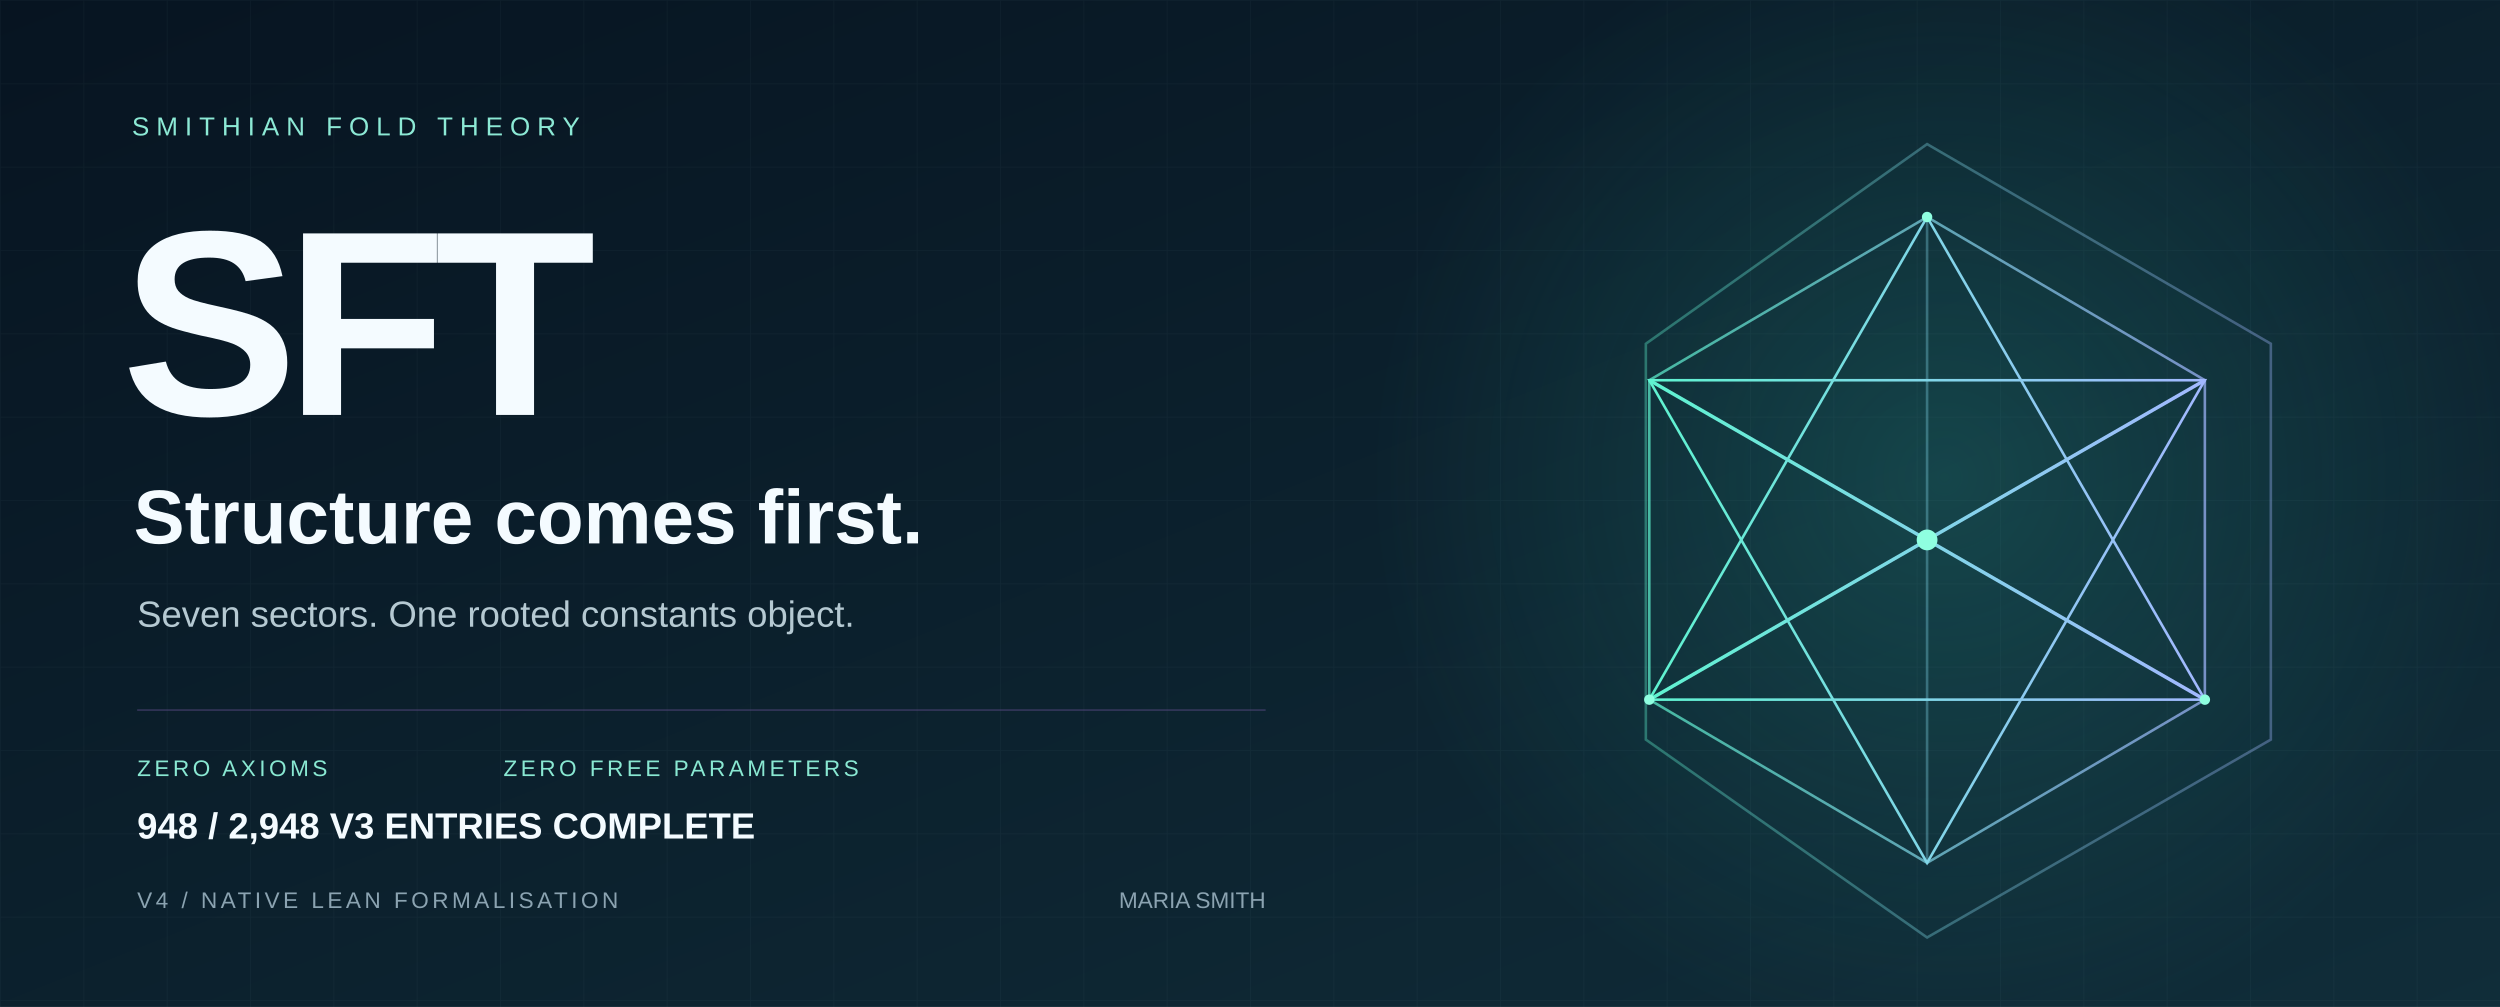
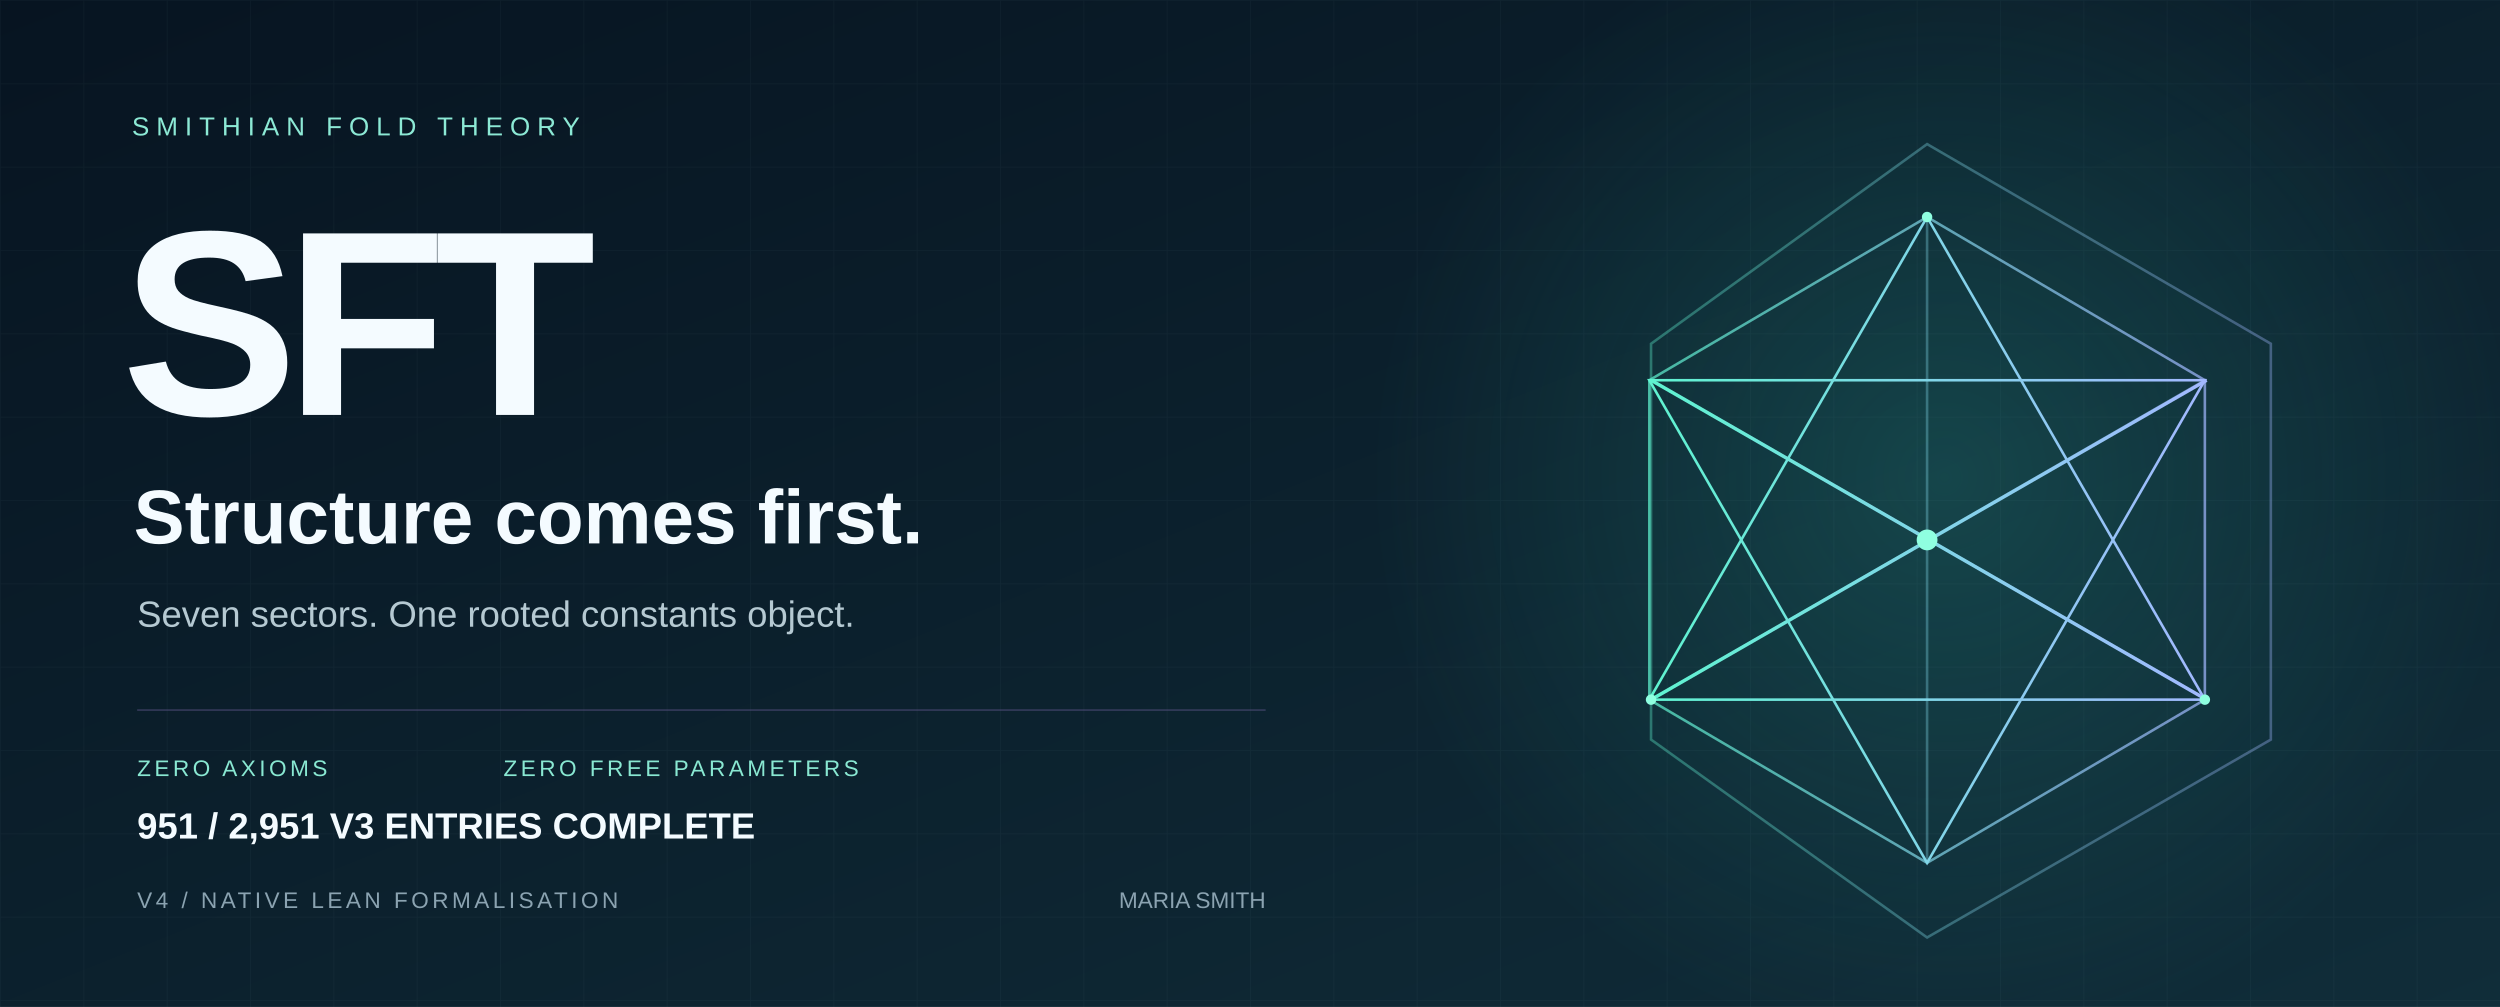
<svg xmlns="http://www.w3.org/2000/svg" width="1440" height="580" viewBox="0 0 1440 580" role="img" aria-labelledby="title desc">
  <defs>
    <linearGradient id="bg" x2="1" y2="1">
      <stop stop-color="#071421" />
      <stop offset="1" stop-color="#102d39" />
    </linearGradient>
    <linearGradient id="edge">
      <stop stop-color="#5ff3d0" />
      <stop offset="1" stop-color="#a2b8ff" />
    </linearGradient>
    <radialGradient id="glow">
      <stop stop-color="#36ccb4" stop-opacity=".2" />
      <stop offset="1" stop-color="#36ccb4" stop-opacity="0" />
    </radialGradient>
    <pattern id="grid" width="48" height="48" patternUnits="userSpaceOnUse">
      <path d="M48 0H0V48" fill="none" stroke="#c6eee7" stroke-opacity=".035" />
    </pattern>
  </defs>
  <path fill="url(#bg)" d="M0 0h1440v580H0z" />
  <path fill="url(#grid)" d="M0 0h1440v580H0z" />
  <circle cx="1120" cy="275" r="330" fill="url(#glow)" />
  <g fill="none" stroke="url(#edge)" stroke-width="1.5">
-     <path d="M1110 83 1308 198 1308 426 1110 540 948 426 948 198Z" opacity=".36" />
+     <path d="M1110 83 1308 198 1308 426 1110 540 951 426 951 198Z" opacity=".36" />
    <path d="m1110 125 160 94v184l-160 94-160-94V219Z" opacity=".7" />
-     <path d="m1110 125 0 372M950 219l320 184M1270 219 950 403" opacity=".35" />
+     <path d="m1110 125 0 372M951 219l320 184M1270 219 951 403" opacity=".35" />
    <path d="m1110 125 160 278-320 0Z" />
    <path d="m1110 497 160-278-320 0Z" />
-     <path d="m950 219 160 92 160-92M950 403l160-92 160 92" stroke-width="2" />
+     <path d="m951 219 160 92 160-92M951 403l160-92 160 92" stroke-width="2" />
  </g>
  <circle cx="1110" cy="311" r="6" fill="#8fffe0" />
  <g fill="#8fffe0">
    <circle cx="1110" cy="125" r="3" />
-     <circle cx="950" cy="403" r="3" />
+     <circle cx="951" cy="403" r="3" />
    <circle cx="1270" cy="403" r="3" />
  </g>
  <g font-family="Arial, Helvetica, sans-serif">
    <text x="76" y="78" fill="#8ce9d5" font-size="15" letter-spacing="4">SMITHIAN FOLD THEORY</text>
    <text x="70" y="239" fill="#f4fbff" font-weight="700" font-size="152" letter-spacing="-7">SFT</text>
    <text x="77" y="313" fill="#f4fbff" font-size="44" font-weight="600">Structure comes first.</text>
    <text x="79" y="361" fill="#b5c9d2" font-size="21">Seven sectors. One rooted constants object.</text>
-     <path d="M79 409H729" stroke="#594882" stroke-opacity=".5" />
+     <path d="M79 409H729" stroke="#595182" stroke-opacity=".5" />
    <text x="79" y="447" fill="#89e8d2" font-size="13" letter-spacing="2">ZERO AXIOMS</text>
    <text x="290" y="447" fill="#89e8d2" font-size="13" letter-spacing="2">ZERO FREE PARAMETERS</text>
    <text x="79" y="523" fill="#8ba3b1" font-size="13" letter-spacing="2">V4 / NATIVE LEAN FORMALISATION</text>
    <text x="729" y="523" fill="#8ba3b1" font-size="13" text-anchor="end">MARIA SMITH</text>
-     <text x="79" y="483" fill="#f4fbff" font-size="21" font-weight="600">948 / 2,948 V3 ENTRIES COMPLETE</text>
+     <text x="79" y="483" fill="#f4fbff" font-size="21" font-weight="600">951 / 2,951 V3 ENTRIES COMPLETE</text>
  </g>
</svg>
